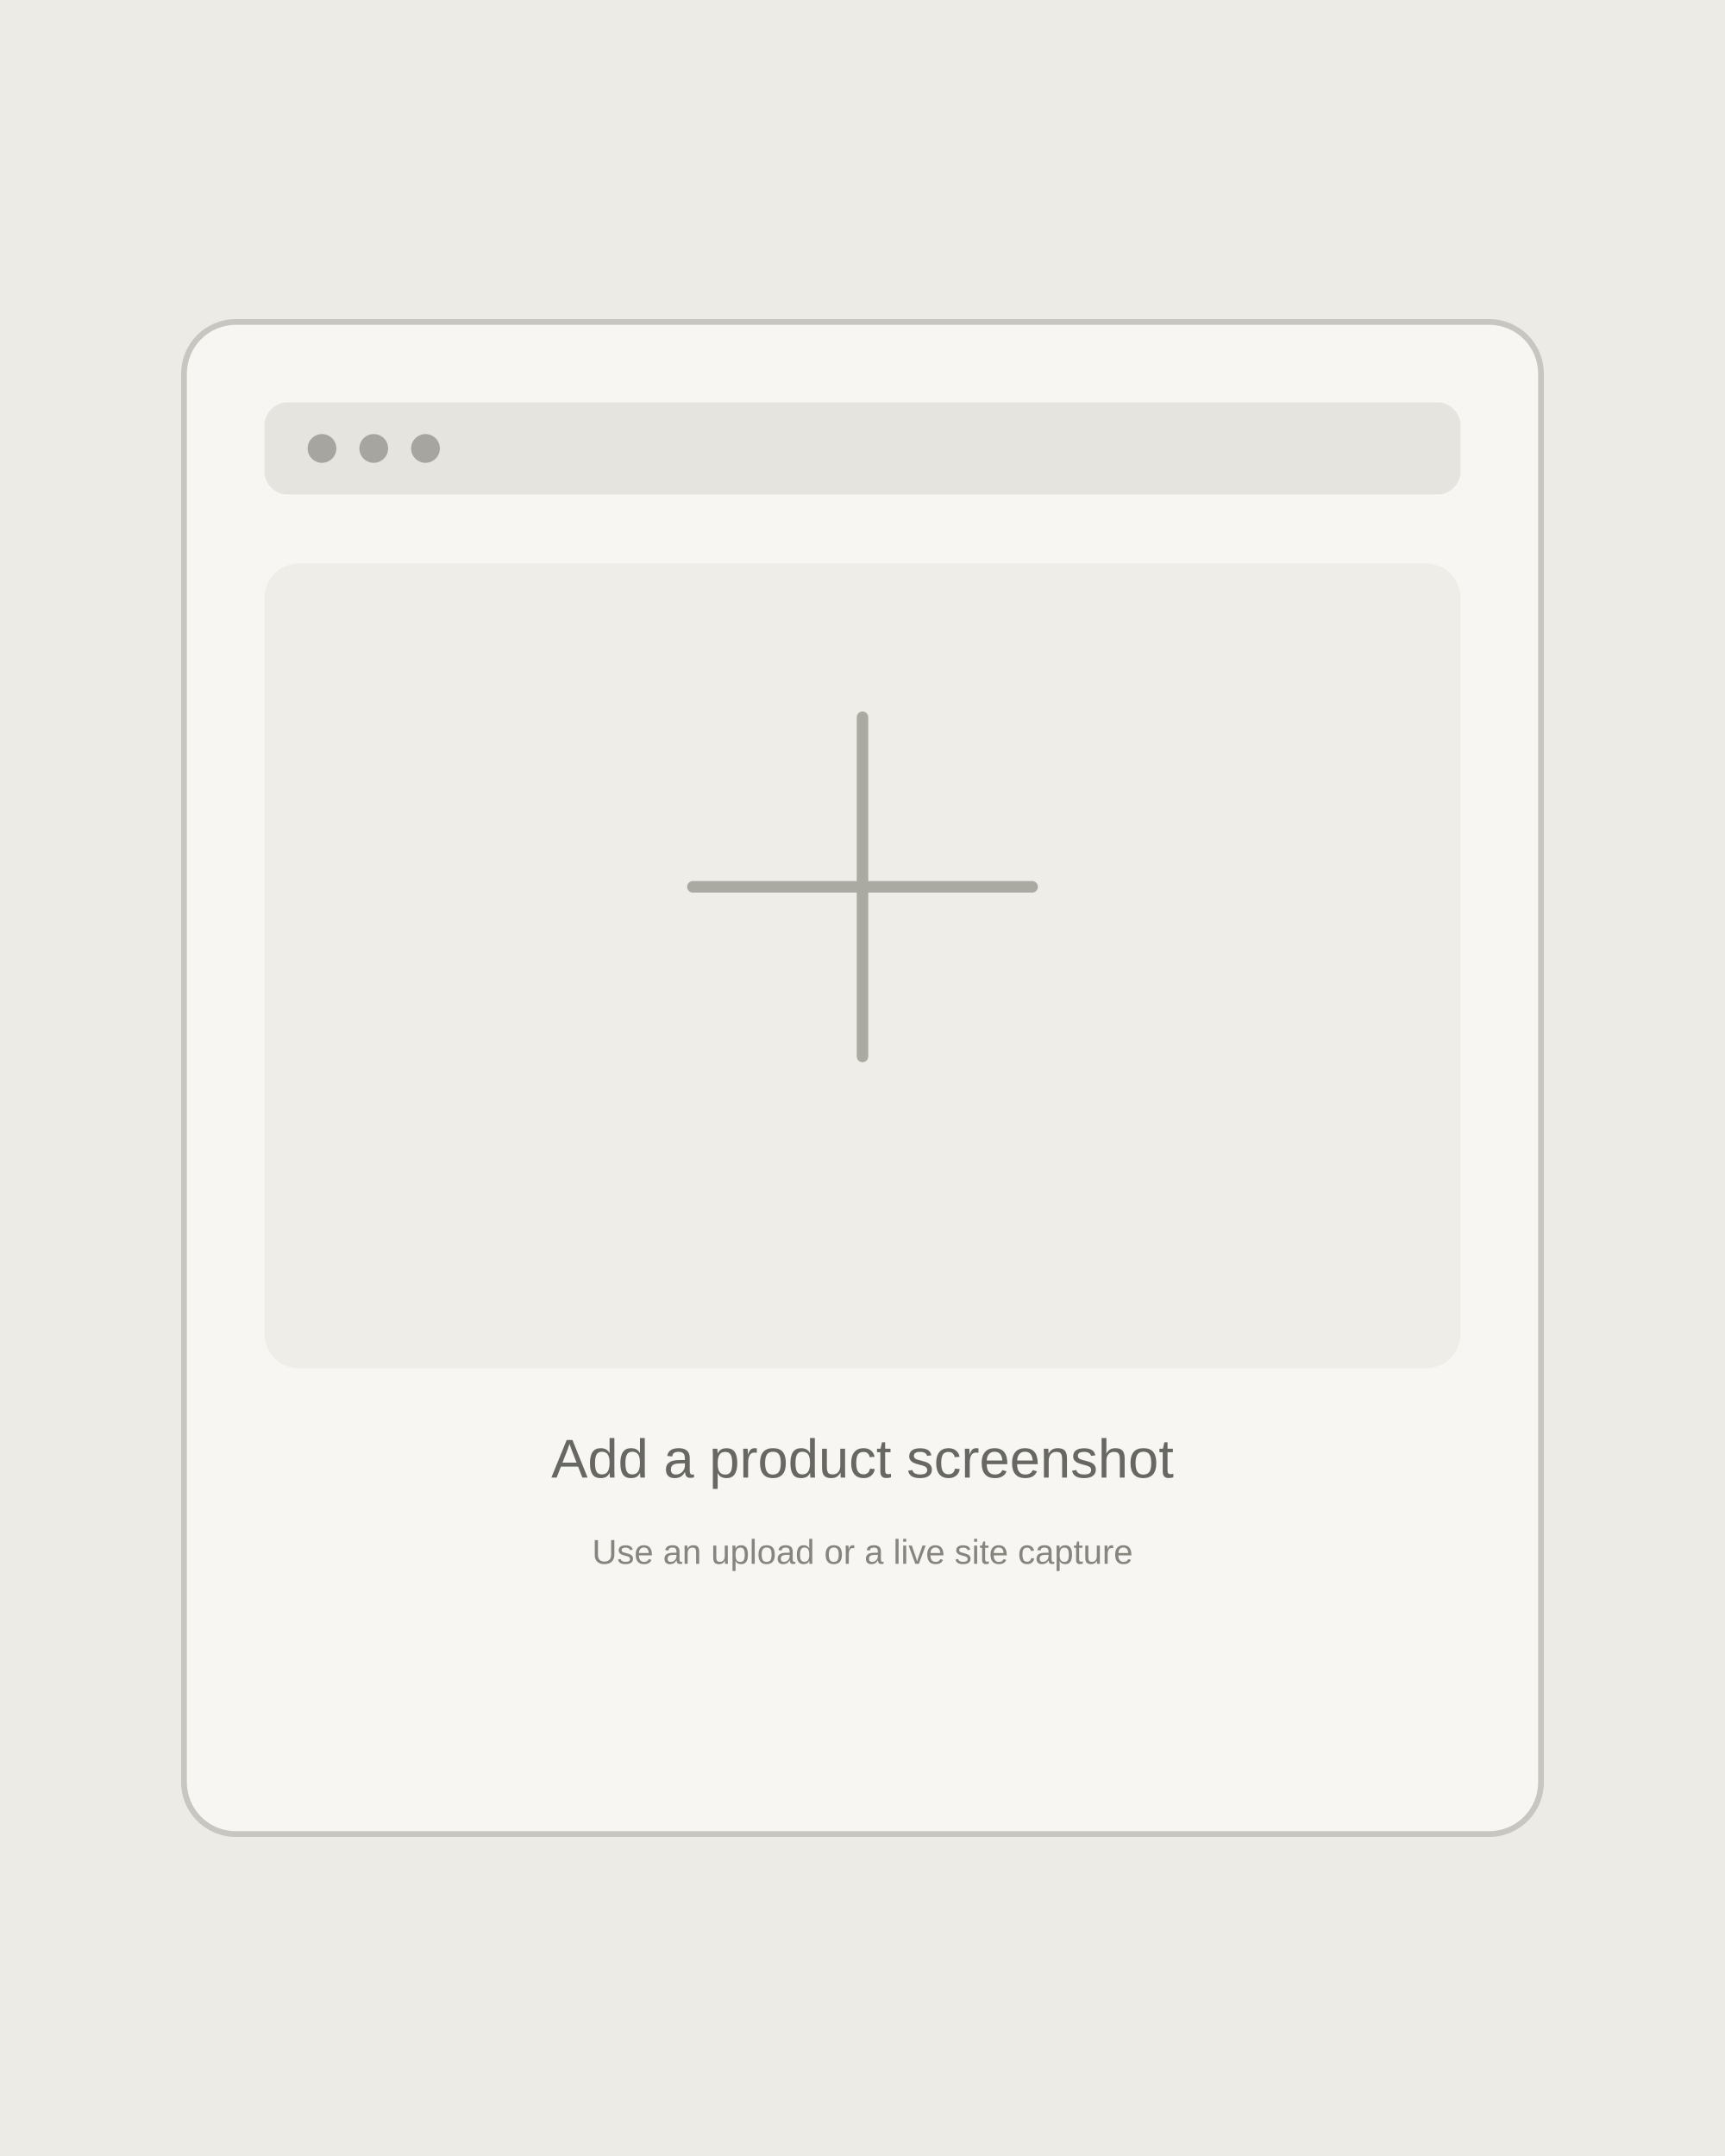
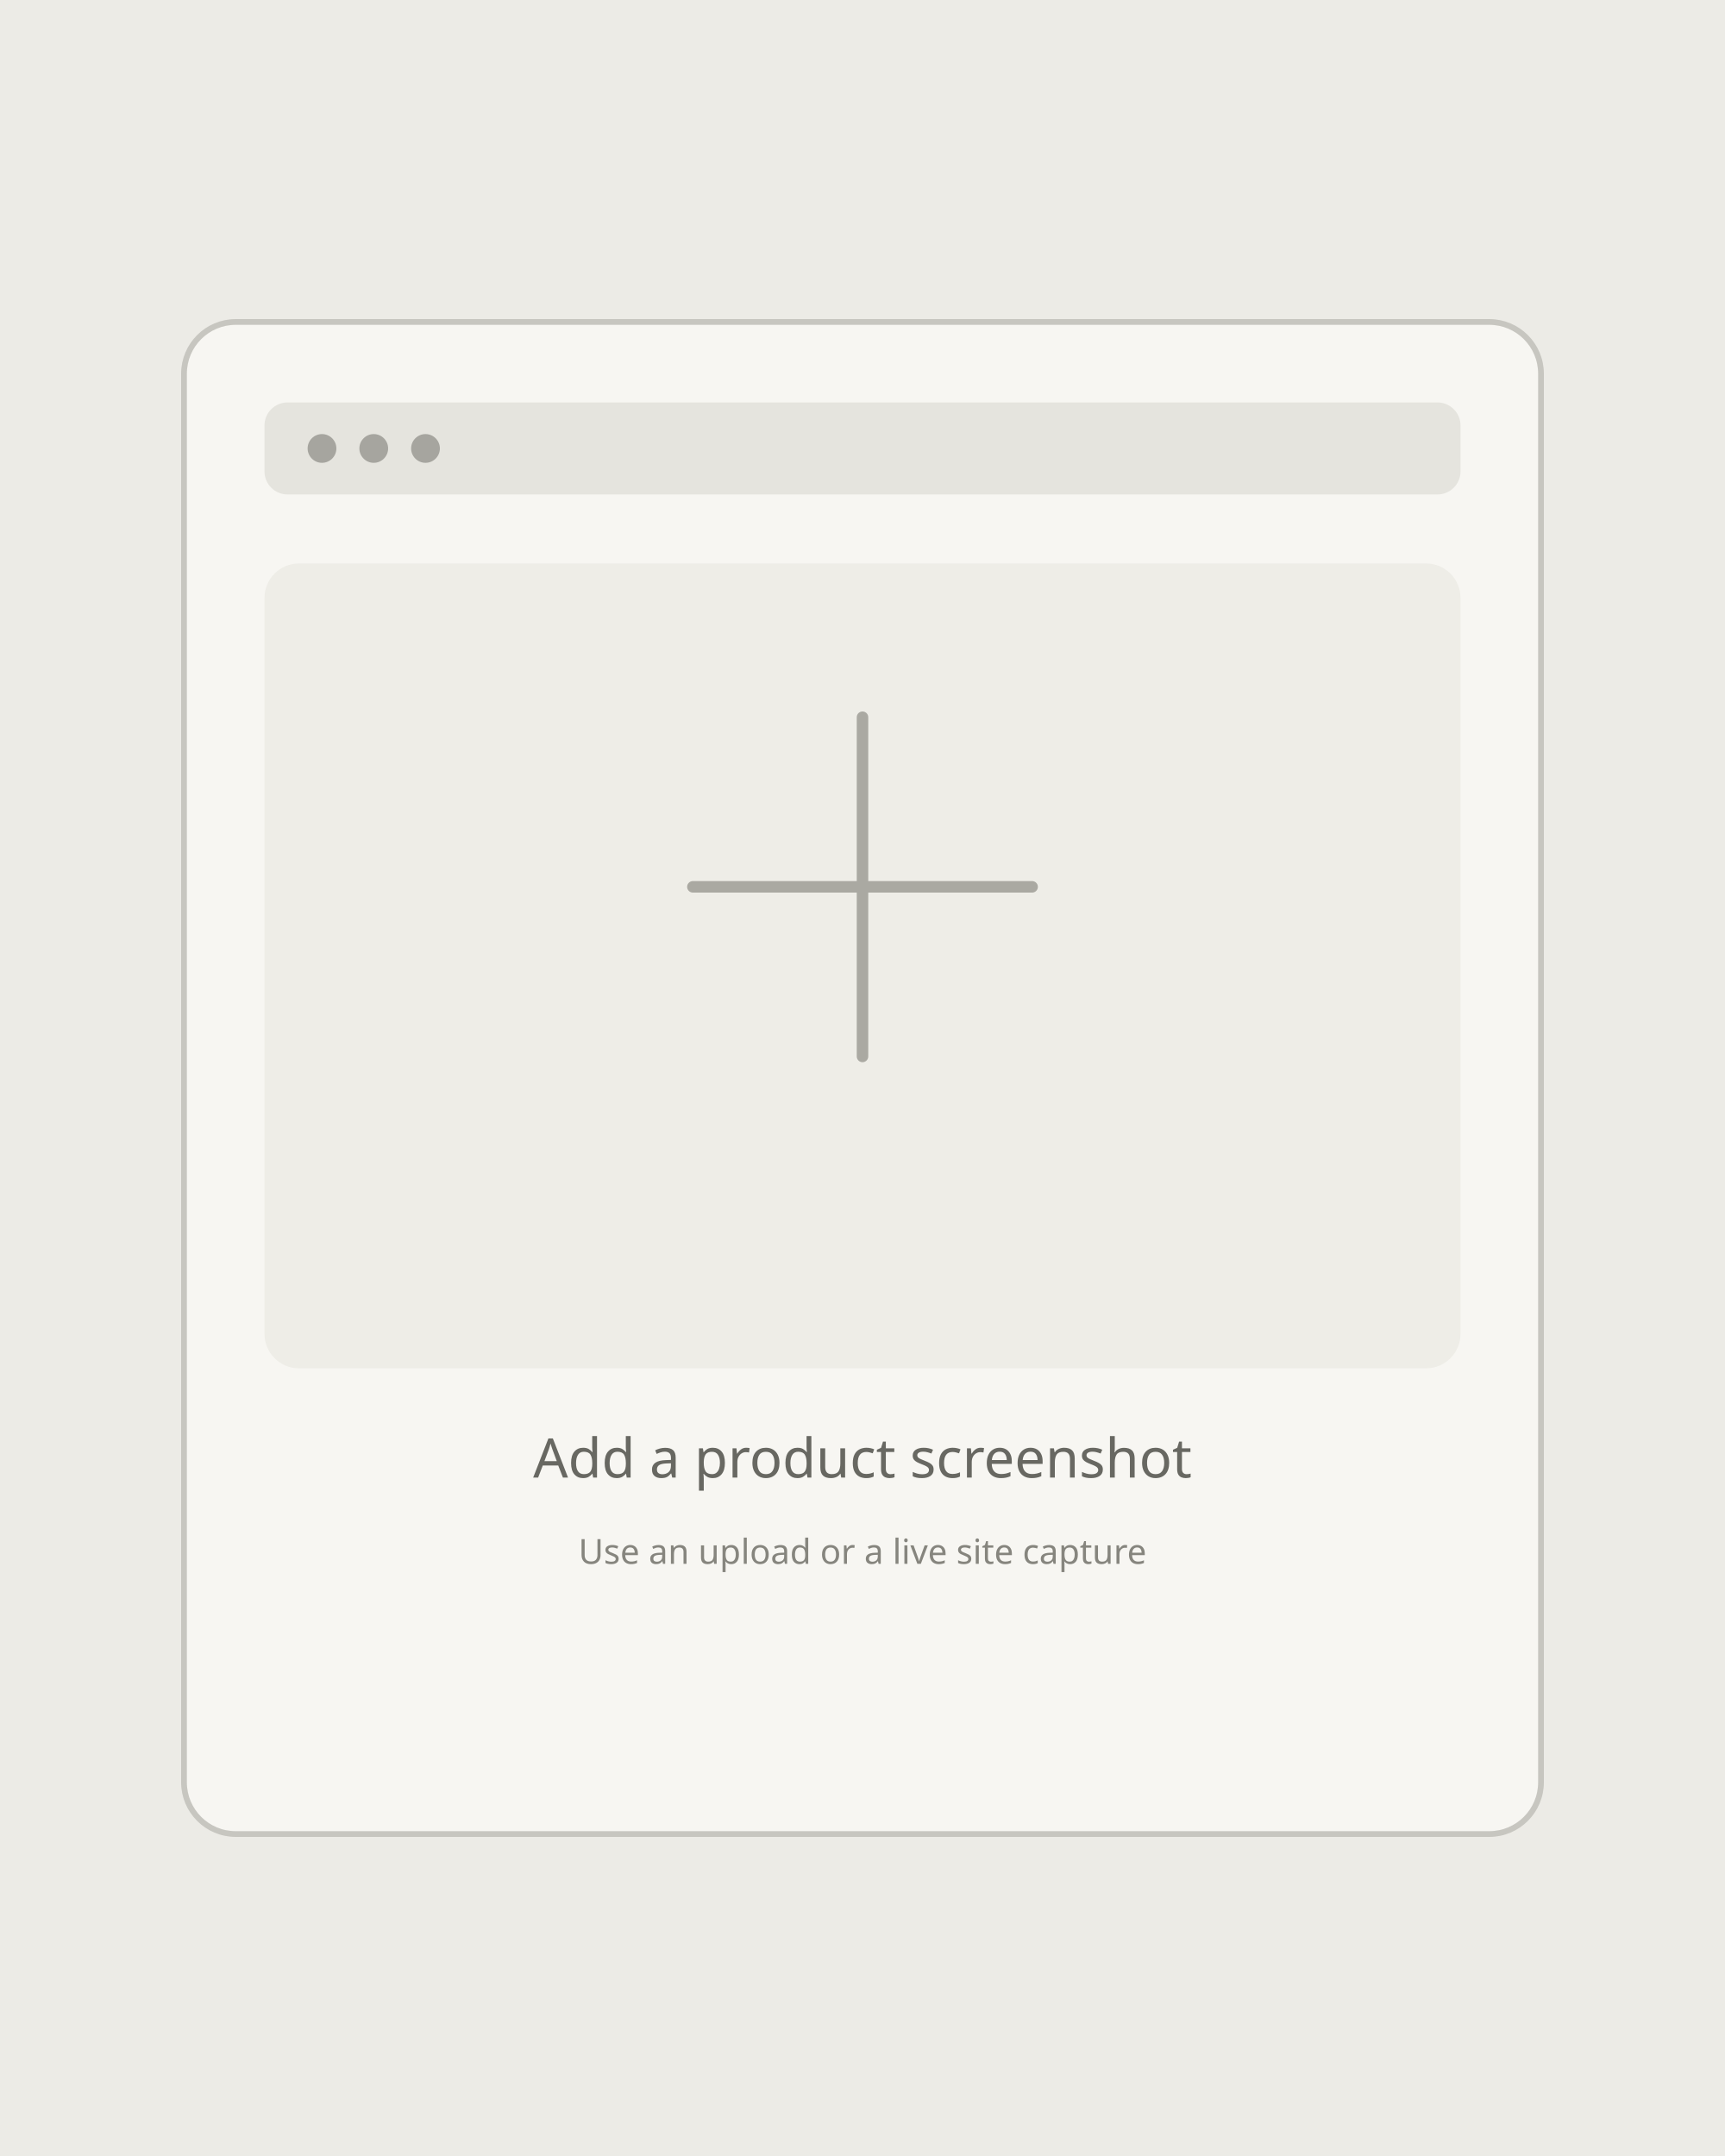
<svg xmlns="http://www.w3.org/2000/svg" width="1200" height="1500" viewBox="0 0 1200 1500" fill="none">
  <rect width="1200" height="1500" fill="#ecebe6" />
  <rect x="128" y="224" width="944" height="1052" rx="36" fill="#f7f6f2" stroke="#c7c6c0" stroke-width="4" />
  <rect x="184" y="280" width="832" height="64" rx="16" fill="#e5e4de" />
  <circle cx="224" cy="312" r="10" fill="#a6a59f" />
  <circle cx="260" cy="312" r="10" fill="#a6a59f" />
  <circle cx="296" cy="312" r="10" fill="#a6a59f" />
  <rect x="184" y="392" width="832" height="560" rx="24" fill="#eeede7" />
  <path d="M482 617h236M600 499v236" stroke="#aaa9a2" stroke-linecap="round" stroke-width="8" />
-   <text x="600" y="1028" fill="#686862" font-family="Arial,sans-serif" font-size="38" text-anchor="middle">Add a product screenshot</text>
-   <text x="600" y="1088" fill="#86857e" font-family="Arial,sans-serif" font-size="24" text-anchor="middle">Use an upload or a live site capture</text>
+   <text x="600" y="1028" fill="#686862" font-family="Outfit,sans-serif" font-size="38" text-anchor="middle">Add a product screenshot</text>
+   <text x="600" y="1088" fill="#86857e" font-family="Outfit,sans-serif" font-size="24" text-anchor="middle">Use an upload or a live site capture</text>
</svg>
